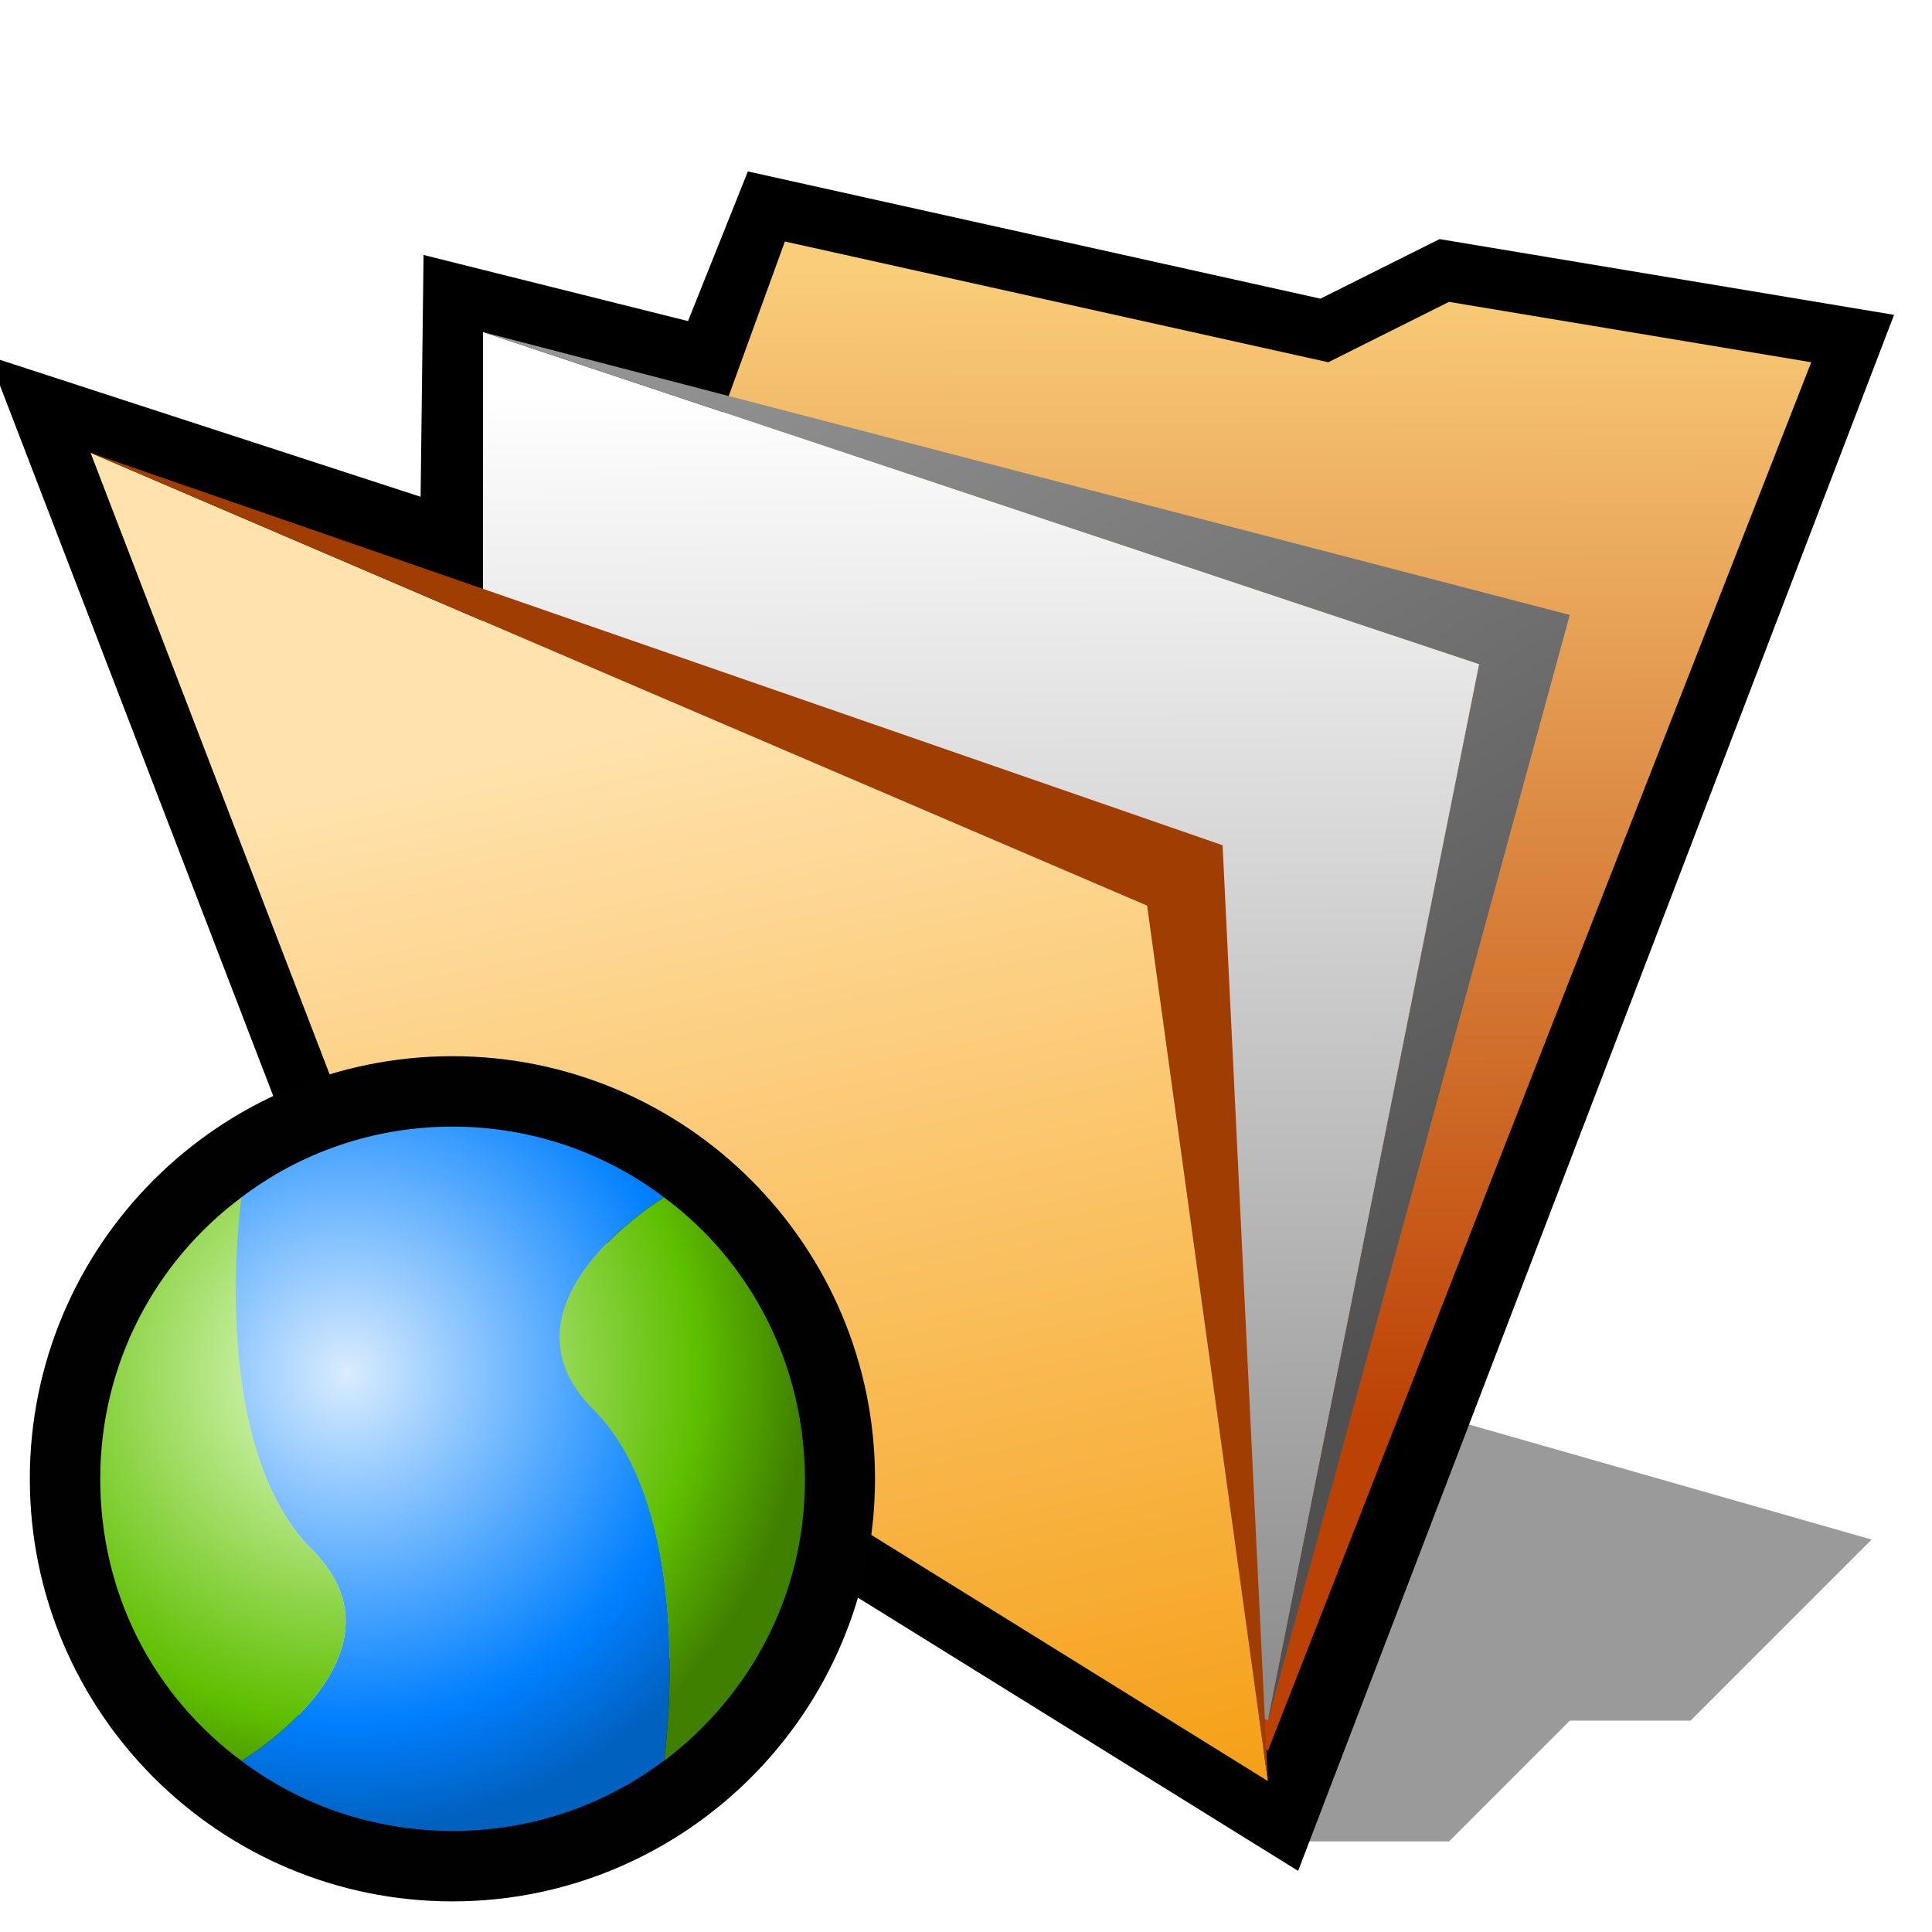
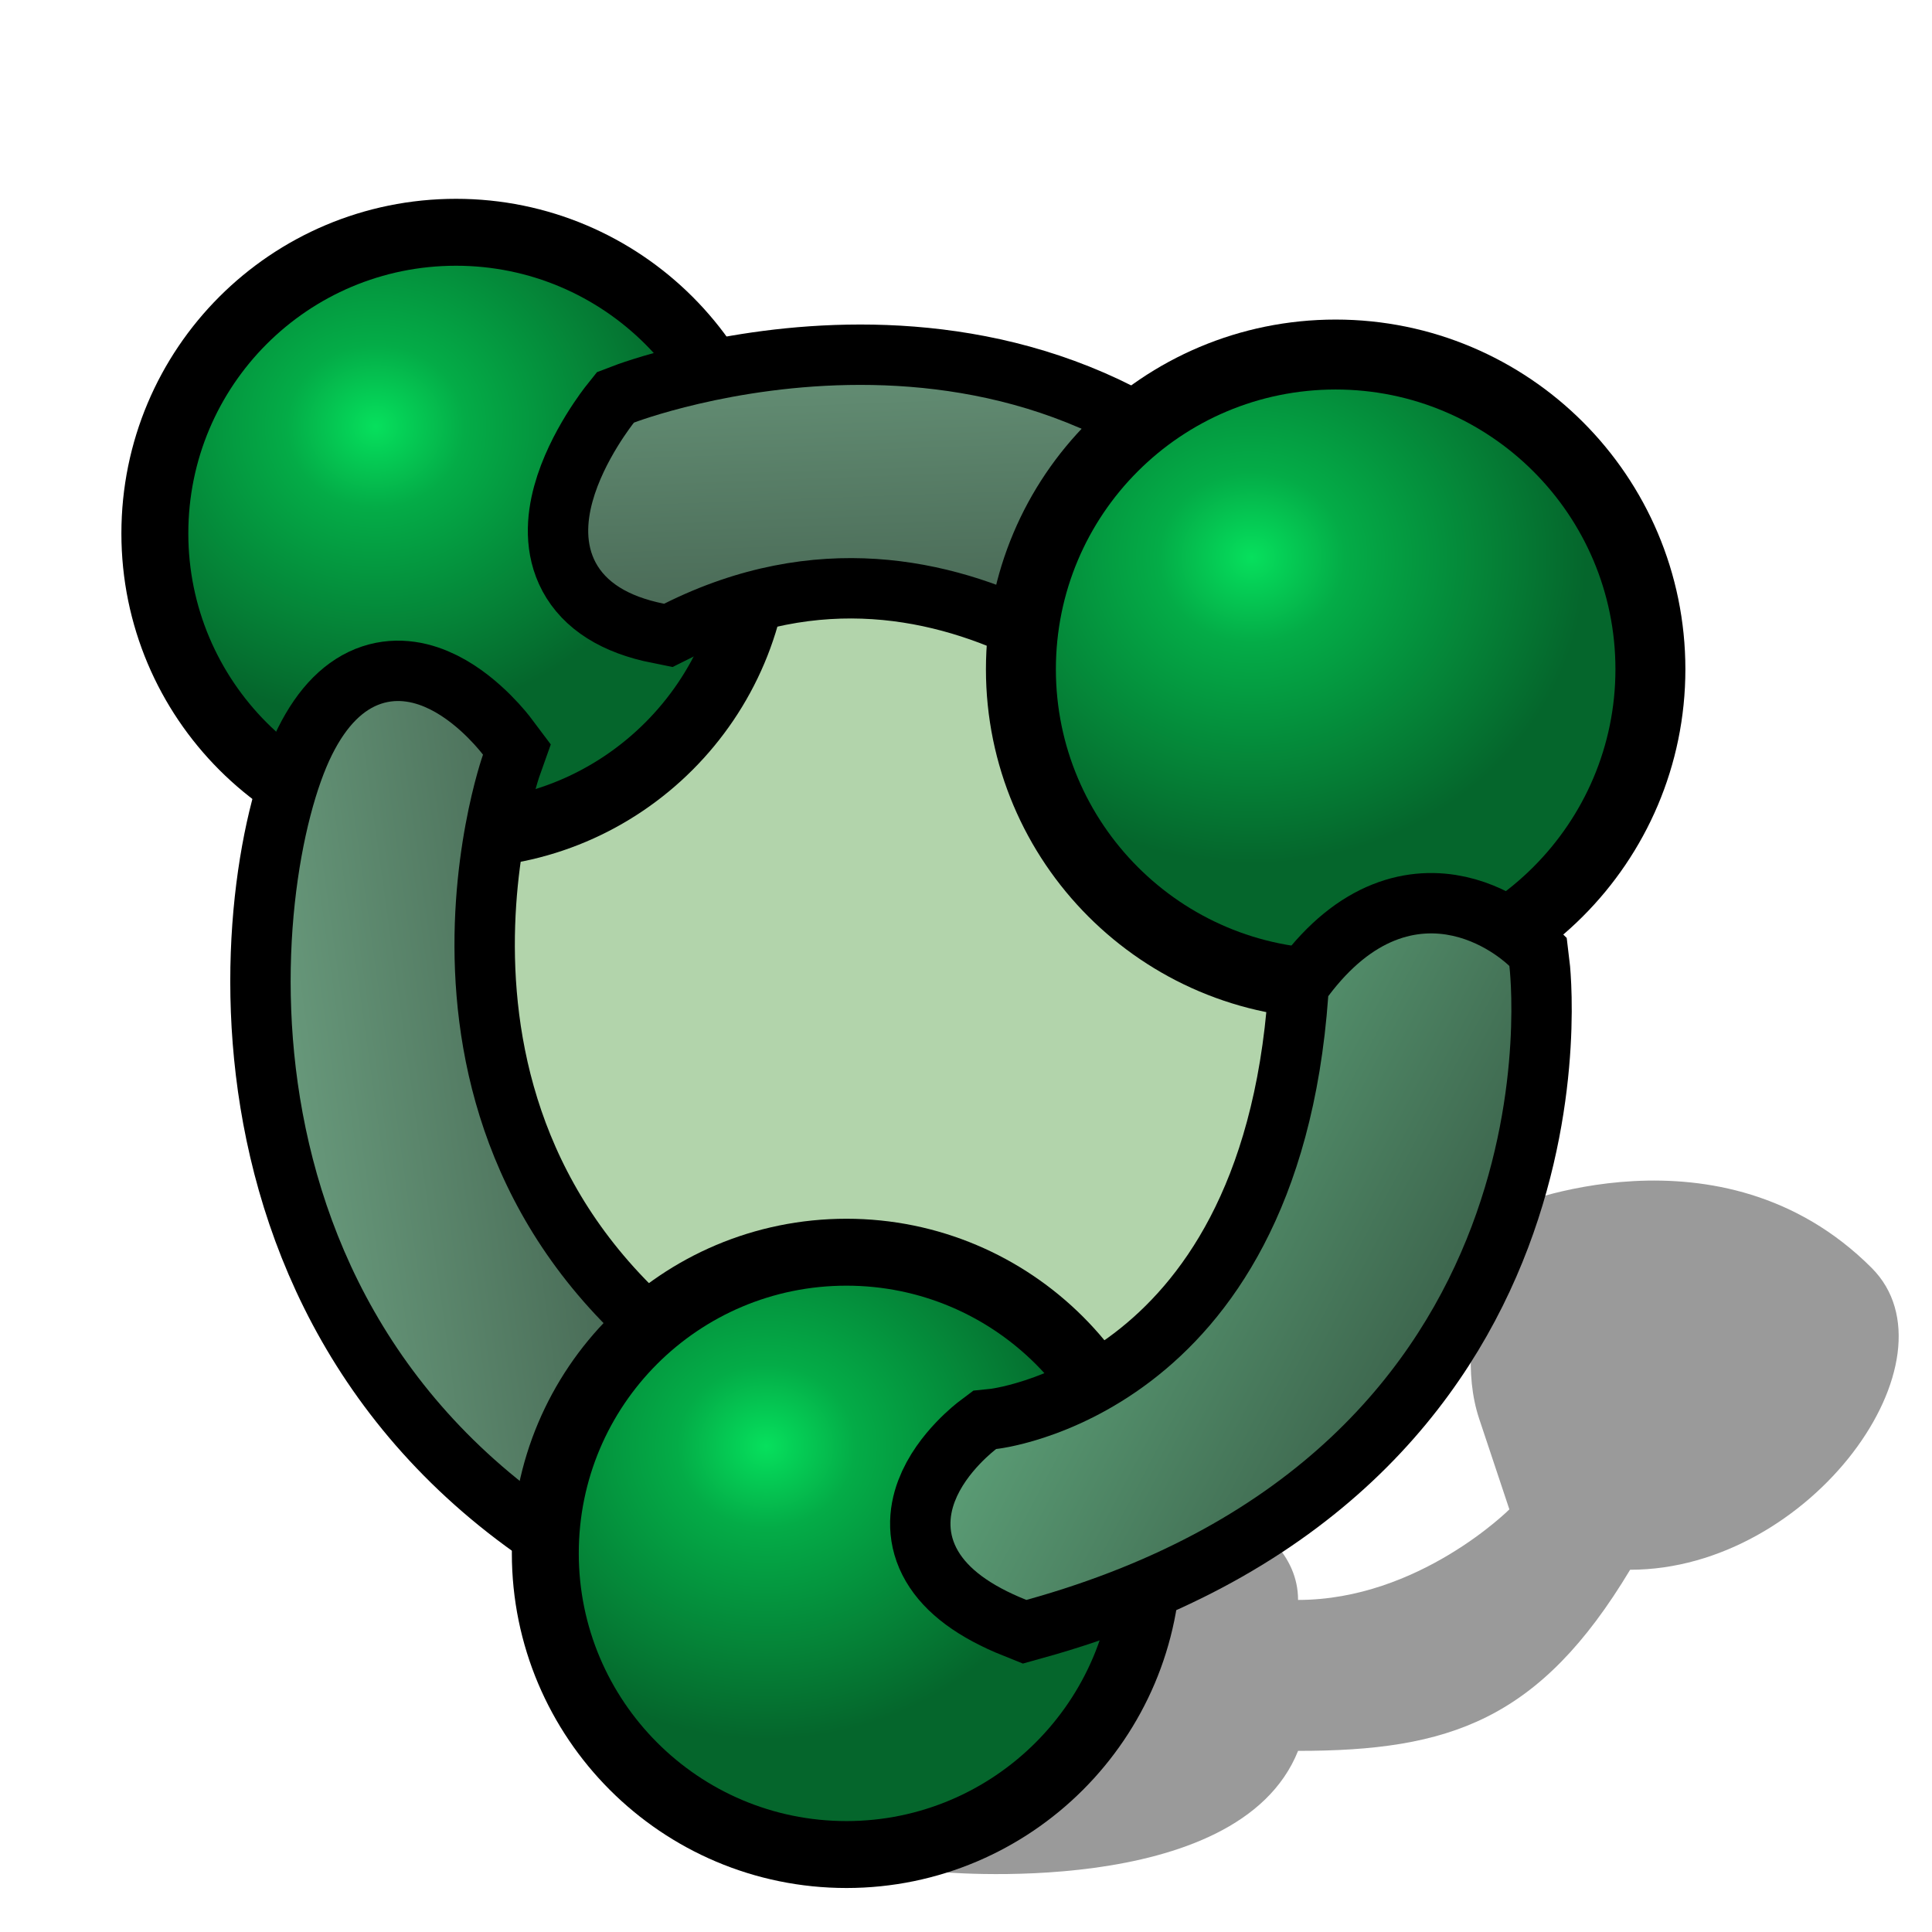
<svg xmlns="http://www.w3.org/2000/svg" version="1.1" width="64" height="64" color-interpolation="linearRGB">
  <g>
-     <path style="fill:#010101; fill-opacity:0.396" d="M42 61H48L52 57H56L62 51L48 47L42 61z" />
-     <path style="fill:none; stroke:#000000; stroke-width:4" d="M3 15L13 41L42 59L60 12L48 10L44 12L26 8L24 13L16 11L15.9 19.2L3 15z" />
-     <linearGradient id="gradient0" gradientUnits="userSpaceOnUse" x1="102.59" y1="8.5" x2="102.73" y2="47.06">
-       <stop offset="0" stop-color="#face79" />
-       <stop offset="1" stop-color="#bc4105" />
+     <path style="fill:#010101; fill-opacity:0.396" d="M31 62C31 62 41 63 43 58C48 58 51 57 54 52C60 52 65 45 62 42C57 37 50 40 50 40C50 40 48 44 49 47C50 50 50 50 50 50C50 50 47 53 43 53C43 50 38 49 38 49L31 62z" />
+     <path style="fill:#177f00; fill-opacity:0.329" d="M15 23C15 23 18 24 20 20C20.29 20.29 33 20 33 20L44 32C44 32 44 47 32 49C20 51 31.6 49.82 21 45C10 40 15 23 15 23z" />
+     <path style="fill:none; stroke:#000000; stroke-width:5" d="M16 35C10.47 35 6 39.47 6 45C6 50.51 10.47 55 16 55C21.51 55 26 50.51 26 45C26 39.47 21.51 35 16 35z" transform="matrix(0.8868,0,0,0.8868,0.9175,-22.2351)" />
+     <radialGradient id="gradient0" gradientUnits="userSpaceOnUse" cx="0" cy="0" r="64" gradientTransform="matrix(0.1875,0,0,0.1718,13,41)">
+       <stop offset="0" stop-color="#06e05d" />
+       <stop offset="0.278" stop-color="#04ac47" />
+       <stop offset="0.996" stop-color="#05662c" />
+     </radialGradient>
+     <path style="fill:url(#gradient0)" d="M16 35C10.47 35 6 39.47 6 45C6 50.51 10.47 55 16 55C21.51 55 26 50.51 26 45C26 39.47 21.51 35 16 35z" transform="matrix(0.8868,0,0,0.8868,0.9175,-22.2351)" />
+     <path style="fill:none; stroke:#000000; stroke-width:4" d="M21 14C21 14 34 9 42 19C45.36 23.19 40 24 40 24C40 24 32 15 22 20C17 19 21 14 21 14z" />
+     <linearGradient id="gradient1" gradientUnits="userSpaceOnUse" x1="70.73" y1="-1.97" x2="71.99" y2="31.66">
+       <stop offset="0" stop-color="#8cc7a3" />
+       <stop offset="1" stop-color="#1f2e25" />
    </linearGradient>
-     <path style="fill:url(#gradient0)" d="M26 8L14 41L42 58L60 12L48 10L44 12L26 8z" />
-     <linearGradient id="gradient1" gradientUnits="userSpaceOnUse" x1="103.23" y1="12.68" x2="103.38" y2="55.34">
-       <stop offset="0" stop-color="#ffffff" />
-       <stop offset="1" stop-color="#8e8e8e" />
+     <path style="fill:url(#gradient1)" d="M21 14C21 14 34 9 42 19C45.36 23.19 40 24 40 24C40 24 32 15 22 20C17 19 21 14 21 14z" />
+     <path style="fill:none; stroke:#000000; stroke-width:4" d="M16 25C16 25 13 21 11 25C9 29 7 45 22 52C26 51 31.32 51.5 24 47C11 39 16 25 16 25z" />
+     <linearGradient id="gradient2" gradientUnits="userSpaceOnUse" x1="-8.46" y1="-12.76" x2="24.86" y2="-17.42">
+       <stop offset="0" stop-color="#8bcda5" />
+       <stop offset="1" stop-color="#1f2e25" />
    </linearGradient>
-     <path style="fill:url(#gradient1)" d="M16 11V41L42 57L49 22L16 11z" />
-     <linearGradient id="gradient2" gradientUnits="userSpaceOnUse" x1="78.33" y1="-26.65" x2="101.45" y2="12.93">
-       <stop offset="0" stop-color="#9a9a9a" />
-       <stop offset="1" stop-color="#505050" />
+     <path style="fill:url(#gradient2)" d="M16 25C16 25 13 21 11 25C9 29 7 45 22 52C26 51 31.32 51.5 24 47C11 39 16 25 16 25z" />
+     <path style="fill:none; stroke:#000000; stroke-width:5" d="M16 35C10.47 35 6 39.47 6 45C6 50.51 10.47 55 16 55C21.51 55 26 50.51 26 45C26 39.47 21.51 35 16 35z" transform="matrix(0.8868,0,0,0.8868,13.8518,11.5515)" />
+     <radialGradient id="gradient3" gradientUnits="userSpaceOnUse" cx="0" cy="0" r="64" gradientTransform="matrix(0.1875,0,0,0.1718,13,41)">
+       <stop offset="0" stop-color="#06e05d" />
+       <stop offset="0.278" stop-color="#04ac47" />
+       <stop offset="0.996" stop-color="#05662c" />
+     </radialGradient>
+     <path style="fill:url(#gradient3)" d="M16 35C10.47 35 6 39.47 6 45C6 50.51 10.47 55 16 55C21.51 55 26 50.51 26 45C26 39.47 21.51 35 16 35z" transform="matrix(0.8868,0,0,0.8868,13.8518,11.5515)" />
+     <path style="fill:none; stroke:#000000; stroke-width:5" d="M16 35C10.47 35 6 39.47 6 45C6 50.51 10.47 55 16 55C21.51 55 26 50.51 26 45C26 39.47 21.51 35 16 35z" transform="matrix(0.9268,0,0,0.9268,29.4166,-19.535)" />
+     <radialGradient id="gradient4" gradientUnits="userSpaceOnUse" cx="0" cy="0" r="64" gradientTransform="matrix(0.1875,0,0,0.1718,13,41)">
+       <stop offset="0" stop-color="#06e05d" />
+       <stop offset="0.278" stop-color="#04ac47" />
+       <stop offset="0.996" stop-color="#05662c" />
+     </radialGradient>
+     <path style="fill:url(#gradient4)" d="M16 35C10.47 35 6 39.47 6 45C6 50.51 10.47 55 16 55C21.51 55 26 50.51 26 45C26 39.47 21.51 35 16 35z" transform="matrix(0.9268,0,0,0.9268,29.4166,-19.535)" />
+     <path style="fill:none; stroke:#000000; stroke-width:4" d="M33 48C33 48 43 47 44 33C47 29 50 32 50 32C50 32 52 48 34 53C29 51 33 48 33 48z" />
+     <linearGradient id="gradient5" gradientUnits="userSpaceOnUse" x1="50.47" y1="-8.09" x2="80.24" y2="7.61">
+       <stop offset="0" stop-color="#73ca96" />
+       <stop offset="1" stop-color="#1f2e25" />
    </linearGradient>
-     <path style="fill:url(#gradient2)" d="M16 11L49 22L42 57L52 20.37L16 11z" />
-     <linearGradient id="gradient3" gradientUnits="userSpaceOnUse" x1="88.51" y1="9.59" x2="97.54" y2="51.29">
-       <stop offset="0" stop-color="#ffe2ac" />
-       <stop offset="1" stop-color="#f49806" />
-     </linearGradient>
-     <path style="fill:url(#gradient3)" d="M3 15L13 41L42 59L38 30L3 15z" />
-     <path style="fill:#a03d03" d="M3 15L38 30L42 59L40.5 28L3 15z" />
-     <path style="fill:none; stroke:#010101; stroke-width:4" d="M51.99 41.99C46.47 41.99 41.99 46.47 41.99 51.99C41.99 57.5 46.47 61.99 51.99 61.99C57.5 61.99 61.99 57.5 61.99 51.99C61.99 46.47 57.5 41.99 51.99 41.99z" transform="matrix(1.1666,0,0,1.1666,-45.6647,-11.6647)" />
-     <radialGradient id="gradient4" gradientUnits="userSpaceOnUse" cx="0" cy="0" r="64" gradientTransform="matrix(0.203,0,0,0.203,49,49)">
-       <stop offset="0" stop-color="#d9ecff" />
-       <stop offset="0.765" stop-color="#007fff" />
-       <stop offset="1" stop-color="#0061bf" />
-     </radialGradient>
-     <path style="fill:url(#gradient4)" d="M51.99 41.99C49.72 41.99 47.63 42.75 45.97 44.02C45.97 44.02 45 51 48 54C51 57 46 60 46 60C47.66 61.25 49.75 61.99 51.99 61.99C54.25 61.99 56.33 61.25 58 59.99C58 59.99 59 53 56 50C53 47 58 44 58 44C56.34 42.74 54.25 41.99 51.99 41.99z" transform="matrix(1.1666,0,0,1.1666,-45.6647,-11.6647)" />
-     <radialGradient id="gradient5" gradientUnits="userSpaceOnUse" cx="0" cy="0" r="64" gradientTransform="matrix(0.203,0,0,0.203,49,49)">
-       <stop offset="0" stop-color="#ecffd9" />
-       <stop offset="0.765" stop-color="#5ebf00" />
-       <stop offset="1" stop-color="#408000" />
-     </radialGradient>
-     <path style="fill:url(#gradient5)" d="M46 44C43.56 45.81 41.99 48.72 41.99 51.99C41.99 55.29 43.52 58.16 46 60C46 60 51 57 48 54C45 51 46 44 46 44z            M58 60C60.43 58.16 62 55.31 62 52.02C62 48.74 60.45 45.81 58 44C58 44 52.99 47.02 55.99 50.02C58.99 53.02 58 60 58 60z" transform="matrix(1.1666,0,0,1.1666,-45.6647,-11.6647)" />
+     <path style="fill:url(#gradient5)" d="M33 48C33 48 43 47 44 33C47 29 50 32 50 32C50 32 52 48 34 53C29 51 33 48 33 48z" />
  </g>
</svg>
